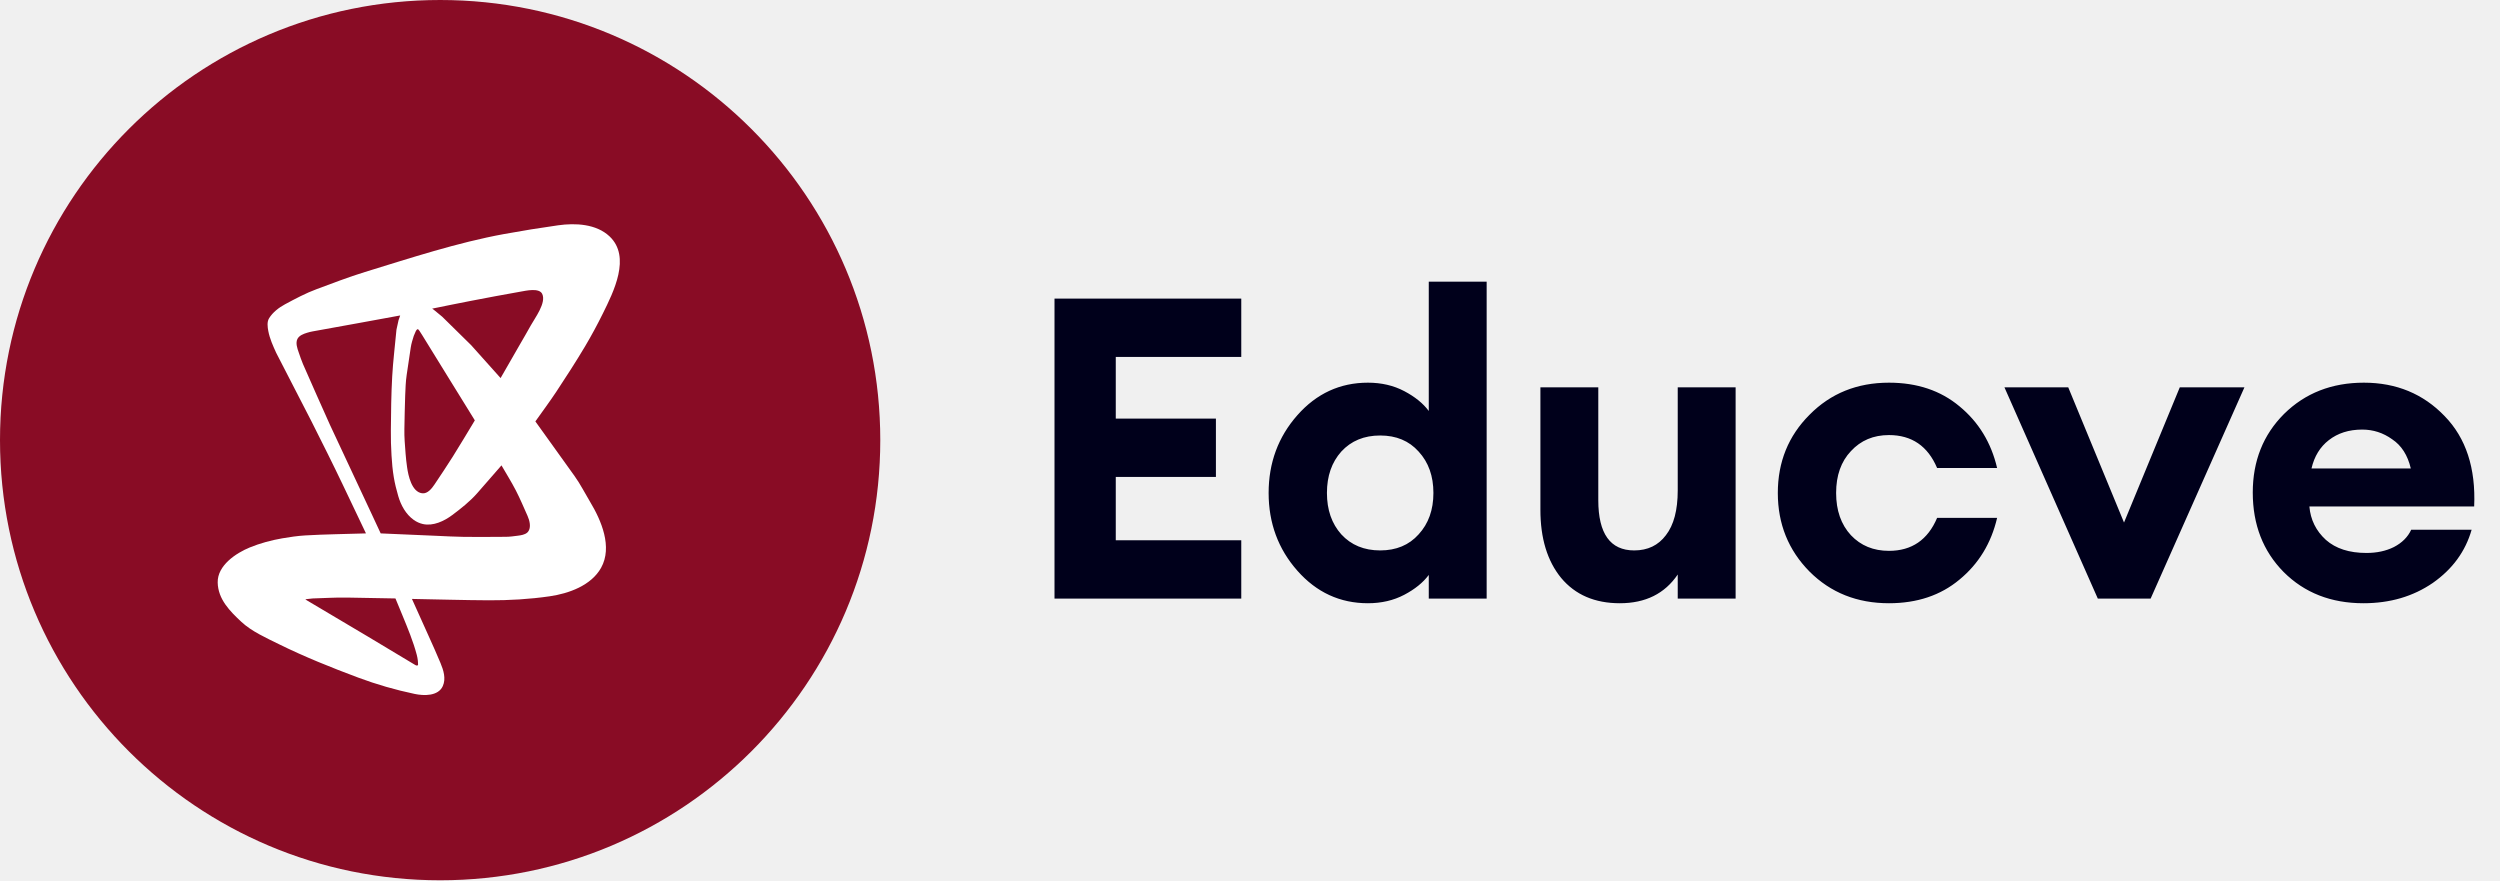
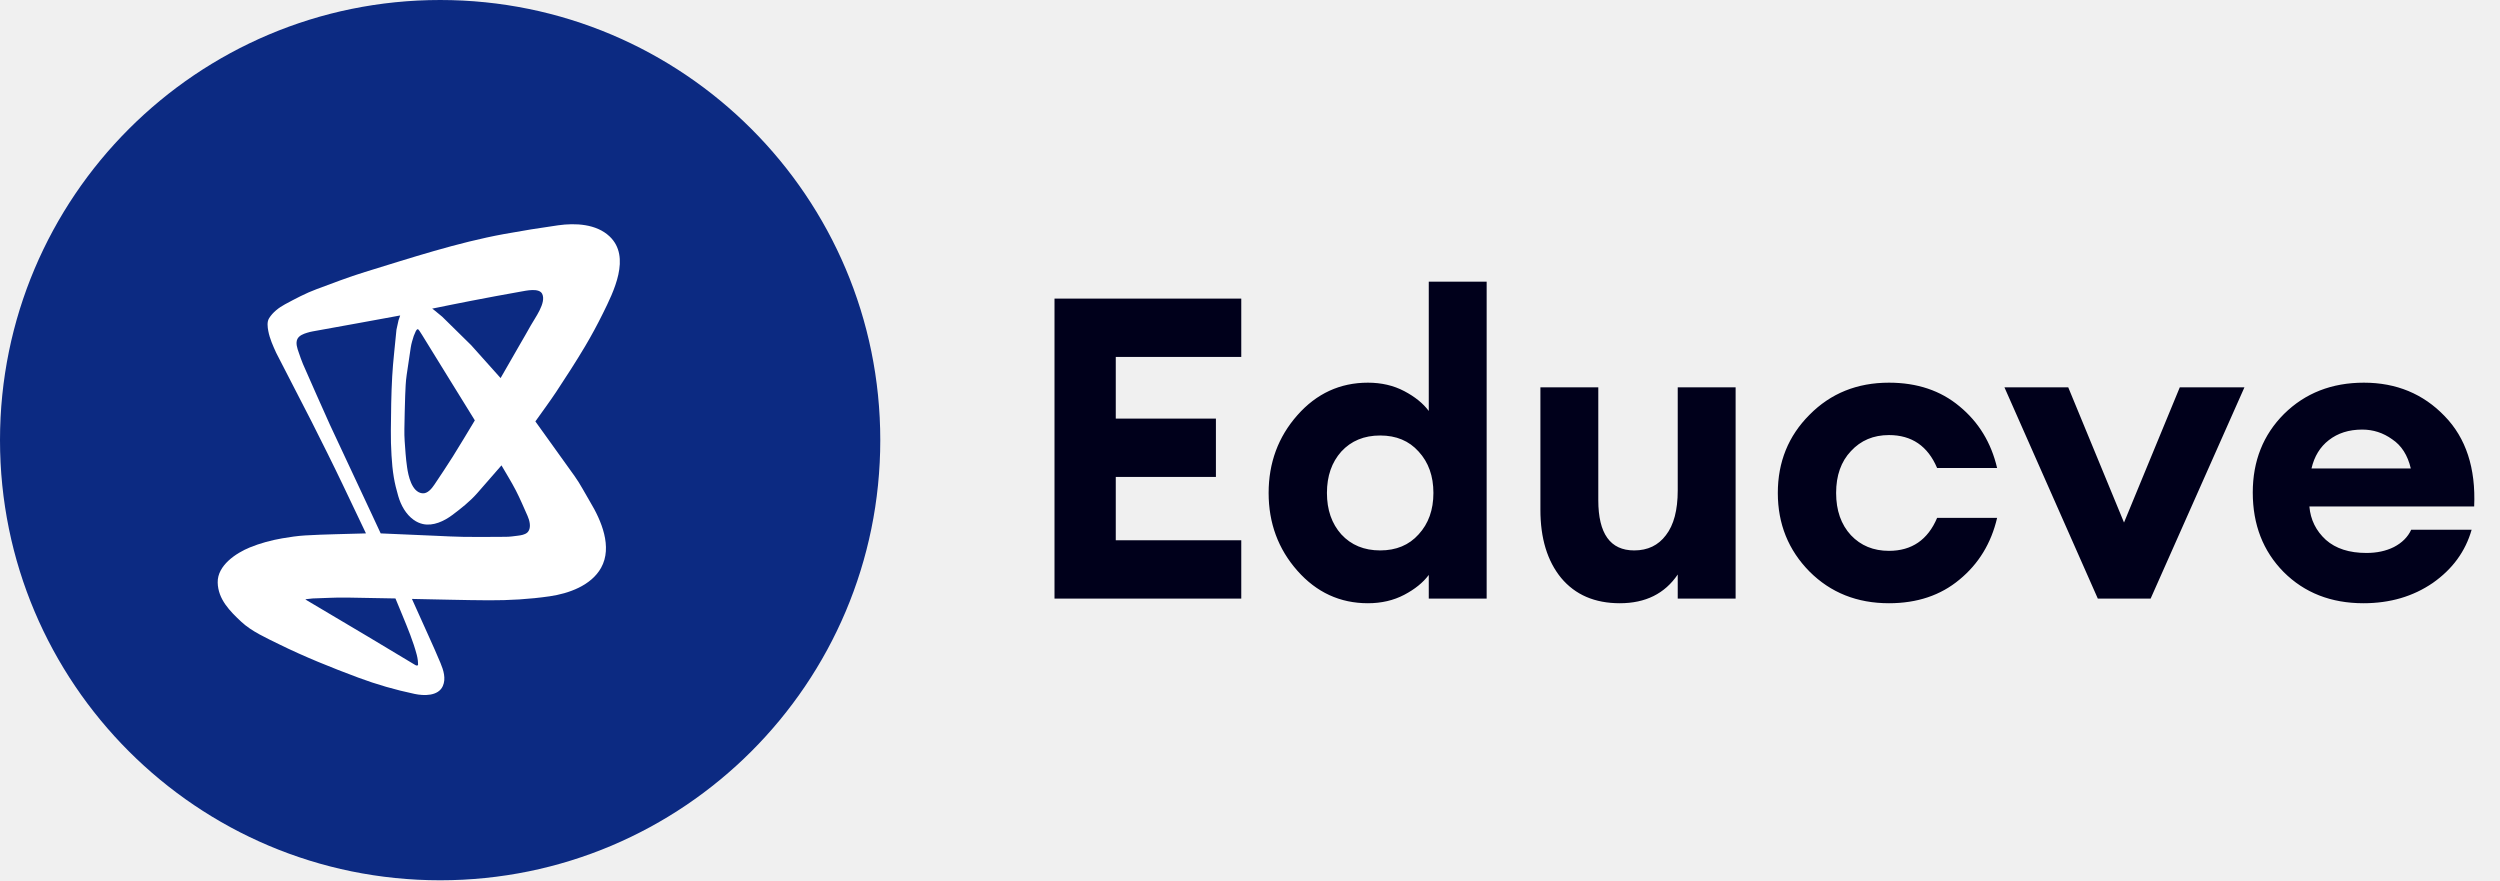
<svg xmlns="http://www.w3.org/2000/svg" width="142" height="50" viewBox="0 0 142 50" fill="none">
  <path d="M59.896 34V16.96H70.504V20.272H63.376V23.776H69.064V27.088H63.376V30.688H70.504V34H59.896ZM77.698 34.264C76.114 34.264 74.778 33.648 73.69 32.416C72.602 31.184 72.058 29.712 72.058 28C72.058 26.288 72.602 24.816 73.69 23.584C74.778 22.352 76.114 21.736 77.698 21.736C78.466 21.736 79.154 21.896 79.762 22.216C80.37 22.536 80.834 22.912 81.154 23.344V16H84.442V34H81.154V32.656C80.834 33.088 80.37 33.464 79.762 33.784C79.154 34.104 78.466 34.264 77.698 34.264ZM76.186 30.352C76.746 30.96 77.482 31.264 78.394 31.264C79.306 31.264 80.034 30.96 80.578 30.352C81.138 29.744 81.418 28.96 81.418 28C81.418 27.04 81.138 26.256 80.578 25.648C80.034 25.04 79.306 24.736 78.394 24.736C77.482 24.736 76.746 25.04 76.186 25.648C75.642 26.256 75.37 27.04 75.37 28C75.37 28.96 75.642 29.744 76.186 30.352ZM92.007 34.264C90.583 34.264 89.471 33.784 88.671 32.824C87.887 31.864 87.495 30.576 87.495 28.96V22H90.783V28.408C90.783 30.312 91.463 31.264 92.823 31.264C93.591 31.264 94.191 30.976 94.623 30.4C95.071 29.824 95.295 28.976 95.295 27.856V22H98.583V34H95.295V32.632C94.559 33.72 93.463 34.264 92.007 34.264ZM107.292 34.264C105.484 34.264 103.98 33.664 102.78 32.464C101.58 31.248 100.98 29.76 100.98 28C100.98 26.24 101.58 24.76 102.78 23.56C103.98 22.344 105.484 21.736 107.292 21.736C108.892 21.736 110.228 22.184 111.3 23.08C112.388 23.976 113.1 25.144 113.436 26.584H110.028C109.5 25.336 108.588 24.712 107.292 24.712C106.412 24.712 105.692 25.016 105.132 25.624C104.572 26.216 104.292 27.008 104.292 28C104.292 28.992 104.572 29.792 105.132 30.4C105.692 30.992 106.412 31.288 107.292 31.288C108.588 31.288 109.5 30.664 110.028 29.416H113.436C113.1 30.856 112.388 32.024 111.3 32.92C110.228 33.816 108.892 34.264 107.292 34.264ZM119.156 34L113.852 22H117.476L120.644 29.68L123.812 22H127.484L122.156 34H119.156ZM134.245 34.264C132.405 34.264 130.893 33.672 129.709 32.488C128.541 31.304 127.957 29.8 127.957 27.976C127.957 26.184 128.549 24.696 129.733 23.512C130.933 22.328 132.445 21.736 134.269 21.736C136.109 21.736 137.637 22.368 138.853 23.632C140.069 24.88 140.629 26.592 140.533 28.768H131.173C131.237 29.52 131.549 30.152 132.109 30.664C132.669 31.16 133.437 31.408 134.413 31.408C135.005 31.408 135.525 31.296 135.973 31.072C136.437 30.832 136.765 30.504 136.957 30.088H140.389C140.037 31.32 139.301 32.328 138.181 33.112C137.061 33.88 135.749 34.264 134.245 34.264ZM134.173 24.4C133.421 24.4 132.789 24.6 132.277 25C131.781 25.384 131.453 25.92 131.293 26.608H136.933C136.757 25.856 136.405 25.304 135.877 24.952C135.365 24.584 134.797 24.4 134.173 24.4Z" fill="#00001B" />
-   <circle cx="25" cy="25" r="25" fill="#890C25" />
+   <circle cx="25" cy="25" r="25" fill="#0c2a82" />
  <g clip-path="url(#clip0_34_14899)">
    <path fill-rule="evenodd" clip-rule="evenodd" d="M17.692 23.935C18.298 25.138 18.903 26.343 19.483 27.56L20.787 30.297C19.637 30.335 18.486 30.345 17.338 30.412C16.9 30.438 16.465 30.503 16.032 30.577C15.414 30.683 14.773 30.855 14.181 31.098C13.409 31.415 12.343 32.117 12.365 33.087C12.384 34.039 13.062 34.718 13.715 35.326C14.292 35.863 15.129 36.237 15.84 36.588C17.298 37.307 18.823 37.919 20.345 38.487C21.399 38.88 22.456 39.184 23.557 39.416C24.071 39.525 24.89 39.551 25.152 38.968C25.341 38.542 25.19 38.068 25.021 37.662C24.806 37.144 24.575 36.631 24.344 36.119L23.398 34.019C24.854 34.045 26.309 34.09 27.765 34.097C28.924 34.102 30.071 34.036 31.218 33.87C32.296 33.715 33.578 33.261 34.141 32.253C34.804 31.064 34.152 29.557 33.515 28.5C33.223 28.014 32.968 27.503 32.637 27.042L30.409 23.936C30.805 23.375 31.217 22.826 31.596 22.253C32.158 21.404 32.711 20.547 33.233 19.671C33.595 19.061 33.932 18.436 34.246 17.8C34.845 16.586 35.859 14.592 34.621 13.425C33.865 12.713 32.678 12.659 31.702 12.797C30.678 12.942 29.656 13.106 28.639 13.292C25.982 13.778 23.316 14.656 20.724 15.451C19.797 15.735 18.893 16.089 17.983 16.424C17.371 16.649 16.769 16.972 16.186 17.285C15.838 17.473 15.491 17.739 15.282 18.08C15.157 18.282 15.197 18.58 15.239 18.802C15.321 19.235 15.505 19.641 15.687 20.04L17.692 23.935ZM26.712 17.096C27.663 16.913 28.615 16.732 29.57 16.565C29.872 16.513 30.626 16.334 30.798 16.695C31.041 17.203 30.378 18.066 30.146 18.49C29.947 18.852 29.736 19.208 29.53 19.566L28.434 21.474L26.764 19.608L25.119 17.99L24.692 17.638L24.549 17.53C25.27 17.385 25.989 17.234 26.712 17.096ZM23.724 18.697C23.743 18.695 23.761 18.713 23.773 18.727L23.828 18.797C23.934 18.954 24.029 19.114 24.129 19.275C24.571 19.993 25.014 20.711 25.457 21.428C25.751 21.904 26.046 22.378 26.339 22.854L26.919 23.793L26.97 23.878C26.552 24.566 26.144 25.26 25.715 25.941C25.381 26.473 25.029 26.995 24.68 27.518C24.529 27.742 24.288 28.057 23.98 28.019C23.383 27.945 23.189 27.011 23.122 26.535C23.087 26.279 23.055 26.023 23.037 25.766C23.004 25.302 22.958 24.837 22.969 24.372C22.985 23.732 22.988 23.091 23.015 22.45C23.032 22.068 23.042 21.683 23.098 21.304C23.176 20.782 23.253 20.259 23.331 19.736C23.364 19.513 23.434 19.297 23.501 19.082C23.536 18.989 23.574 18.9 23.617 18.811C23.617 18.811 23.673 18.701 23.724 18.697ZM22.852 34.937C23.154 35.672 23.469 36.422 23.673 37.198C23.699 37.298 23.718 37.4 23.731 37.502C23.742 37.586 23.743 37.67 23.746 37.755C23.747 37.778 23.714 37.801 23.694 37.804C23.652 37.809 23.61 37.786 23.575 37.765C22.689 37.234 21.806 36.698 20.919 36.171L17.45 34.112L17.343 34.046L17.426 34.028L17.762 33.992C18.412 33.975 19.061 33.93 19.71 33.942L22.462 33.992C22.592 34.307 22.722 34.622 22.852 34.937ZM29.946 30.252C29.807 30.373 29.587 30.406 29.41 30.428C29.184 30.457 28.958 30.49 28.731 30.491C27.947 30.492 27.163 30.507 26.379 30.495C25.839 30.488 25.3 30.456 24.761 30.433L21.623 30.297C21.441 29.906 21.259 29.515 21.077 29.124L18.742 24.132C18.232 22.981 17.709 21.836 17.21 20.68C17.116 20.462 17.043 20.236 16.965 20.012C16.886 19.788 16.778 19.481 16.895 19.25C16.998 19.051 17.241 18.964 17.442 18.901C17.546 18.869 17.652 18.843 17.759 18.823C18.63 18.66 19.505 18.509 20.377 18.349L22.731 17.918L22.637 18.189L22.524 18.703L22.518 18.736C22.438 19.619 22.326 20.499 22.277 21.383C22.22 22.4 22.21 23.42 22.201 24.438C22.197 24.915 22.208 25.393 22.238 25.869C22.263 26.284 22.299 26.7 22.368 27.11C22.427 27.47 22.519 27.826 22.62 28.177C22.771 28.698 23.052 29.212 23.502 29.532C23.657 29.642 23.833 29.723 24.018 29.765C24.605 29.896 25.225 29.6 25.684 29.258C26.171 28.895 26.696 28.481 27.105 28.014L28.484 26.433C28.756 26.907 29.049 27.369 29.299 27.855C29.544 28.329 29.749 28.822 29.967 29.309C30.078 29.557 30.185 29.961 29.994 30.202C29.979 30.22 29.963 30.236 29.946 30.252Z" fill="white" />
  </g>
  <defs>
    <clipPath id="clip0_34_14899">
      <rect width="30" height="30" fill="white" transform="translate(21.2891 4) rotate(35.1898)" />
    </clipPath>
  </defs>
</svg>
